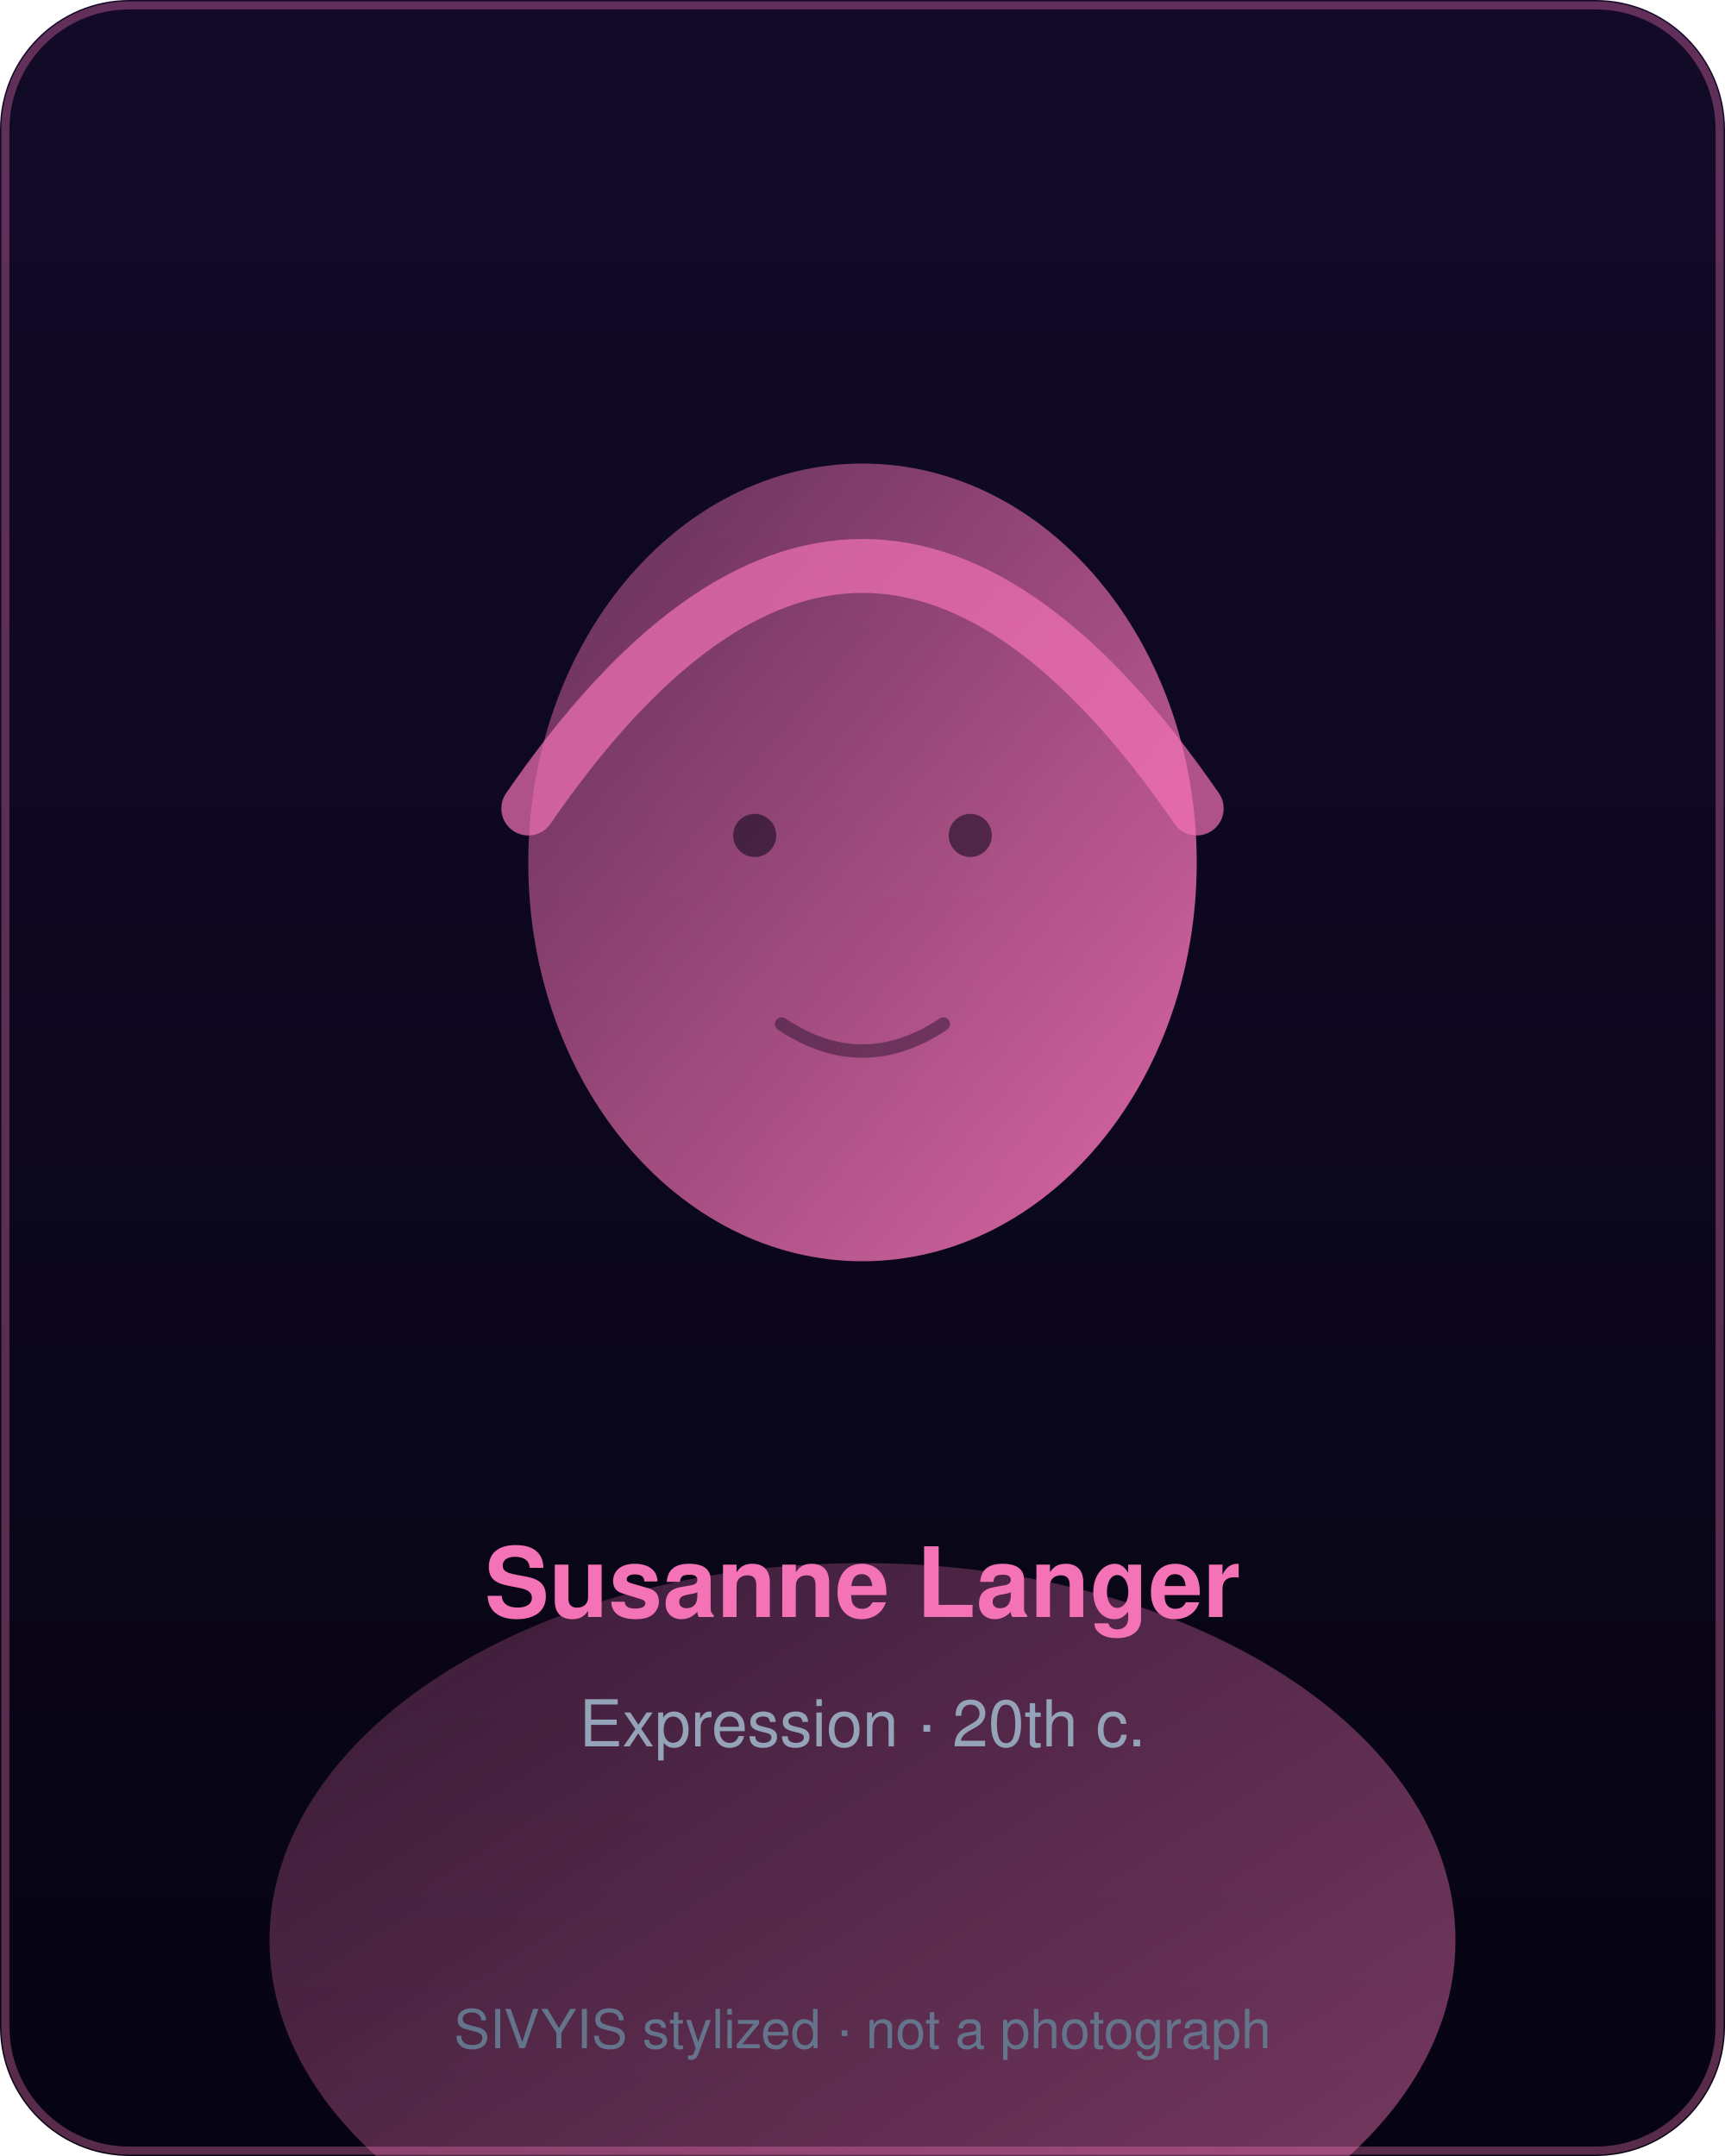
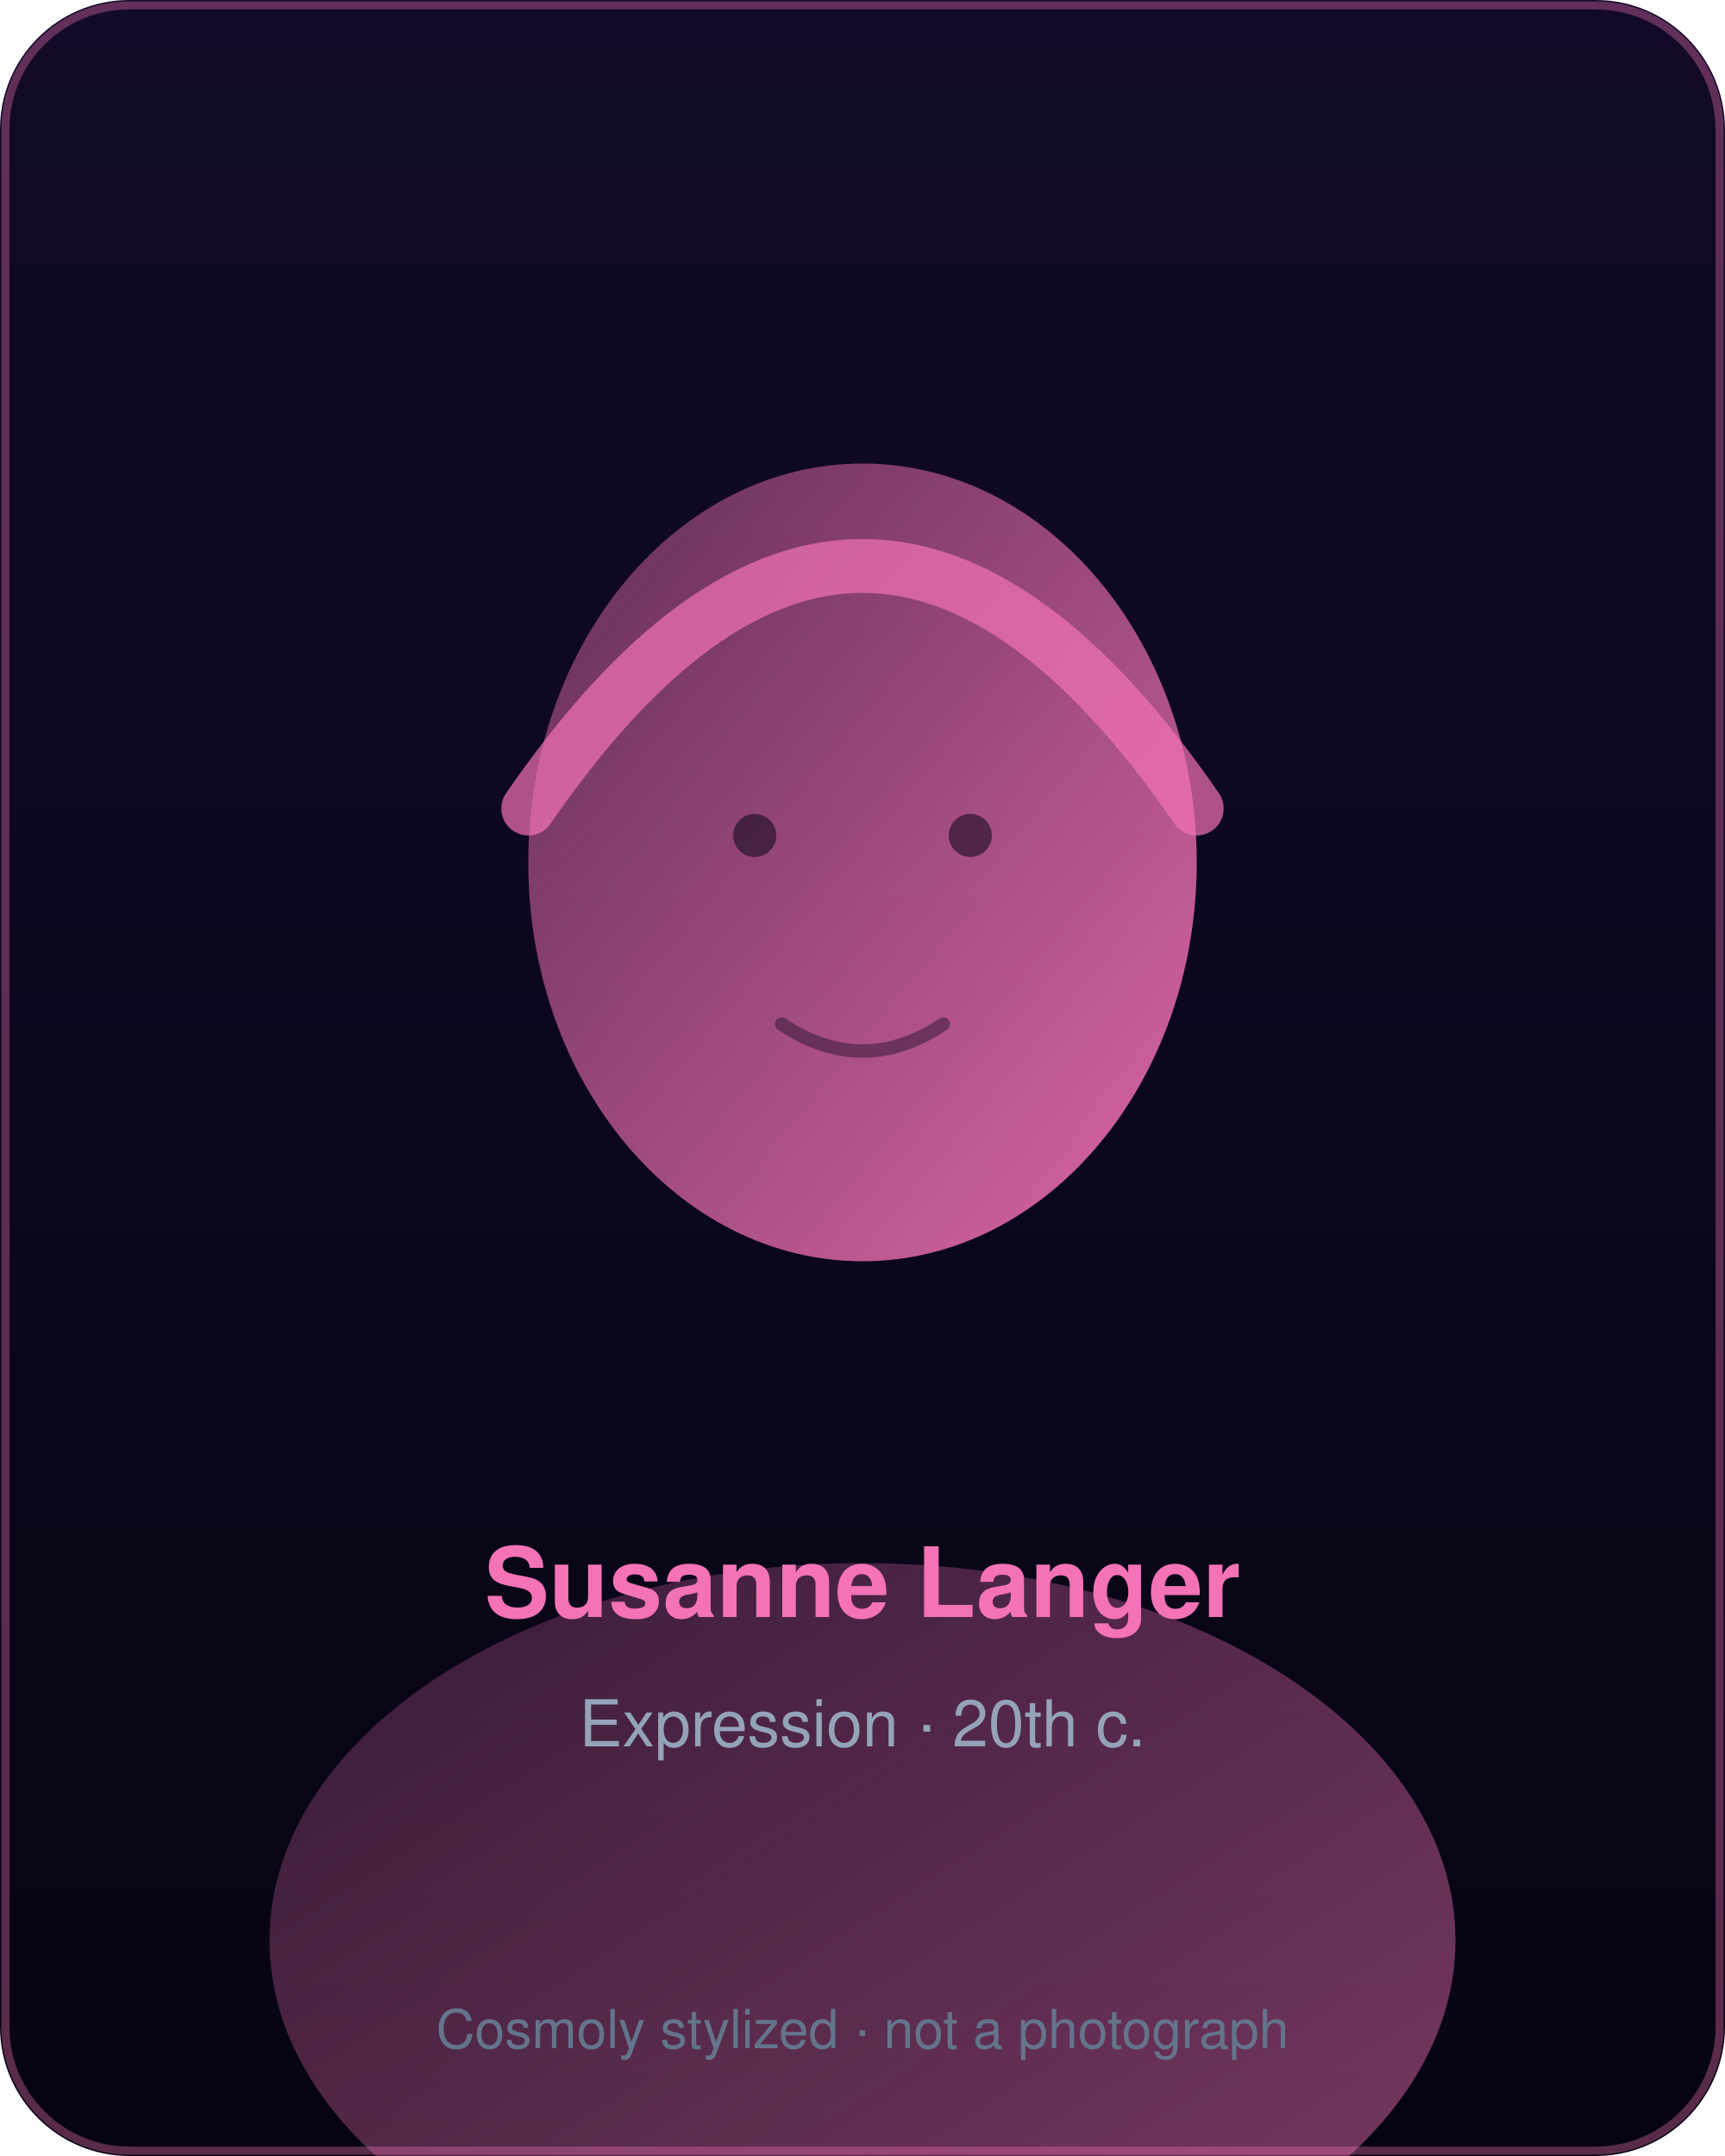
<svg xmlns="http://www.w3.org/2000/svg" viewBox="0 0 320 400" role="img" aria-labelledby="t">
  <defs>
    <linearGradient id="bg" x1="0" y1="0" x2="0" y2="1">
      <stop offset="0%" stop-color="#120a28" />
      <stop offset="100%" stop-color="#060412" />
    </linearGradient>
    <linearGradient id="skin" x1="0" y1="0" x2="1" y2="1">
      <stop offset="0%" stop-color="#f472b6" stop-opacity="0.35" />
      <stop offset="100%" stop-color="#f472b6" stop-opacity="0.9" />
    </linearGradient>
  </defs>
  <rect width="320" height="400" rx="24" fill="url(#bg)" />
  <rect x="1" y="1" width="318" height="398" rx="23" fill="none" stroke="#f472b6" stroke-opacity="0.35" stroke-width="1.5" />
  <ellipse cx="160" cy="360" rx="110" ry="70" fill="url(#skin)" opacity="0.55" />
  <ellipse cx="160" cy="160" rx="62" ry="74" fill="url(#skin)" />
  <path d="M98 150 Q160 60 222 150" fill="none" stroke="#f472b6" stroke-width="10" stroke-linecap="round" opacity="0.7" />
  <circle cx="140" cy="155" r="4" fill="#0a0618" opacity="0.55" />
  <circle cx="180" cy="155" r="4" fill="#0a0618" opacity="0.55" />
  <path d="M145 190 Q160 200 175 190" fill="none" stroke="#0a0618" stroke-width="2.5" opacity="0.4" stroke-linecap="round" />
  <text x="160" y="300" text-anchor="middle" fill="#f472b6" font-family="Segoe UI, Helvetica, Arial, sans-serif" font-size="18" font-weight="700">Susanne Langer</text>
  <text x="160" y="324" text-anchor="middle" fill="#94a3b8" font-family="Segoe UI, Helvetica, Arial, sans-serif" font-size="12">Expression · 20th c.</text>
-   <text x="160" y="380" text-anchor="middle" fill="#64748b" font-family="Segoe UI, Helvetica, Arial, sans-serif" font-size="10">SIVYIS stylized · not a photograph</text>
+   <text x="160" y="380" text-anchor="middle" fill="#64748b" font-family="Segoe UI, Helvetica, Arial, sans-serif" font-size="10">Cosmoly stylized · not a photograph</text>
</svg>
